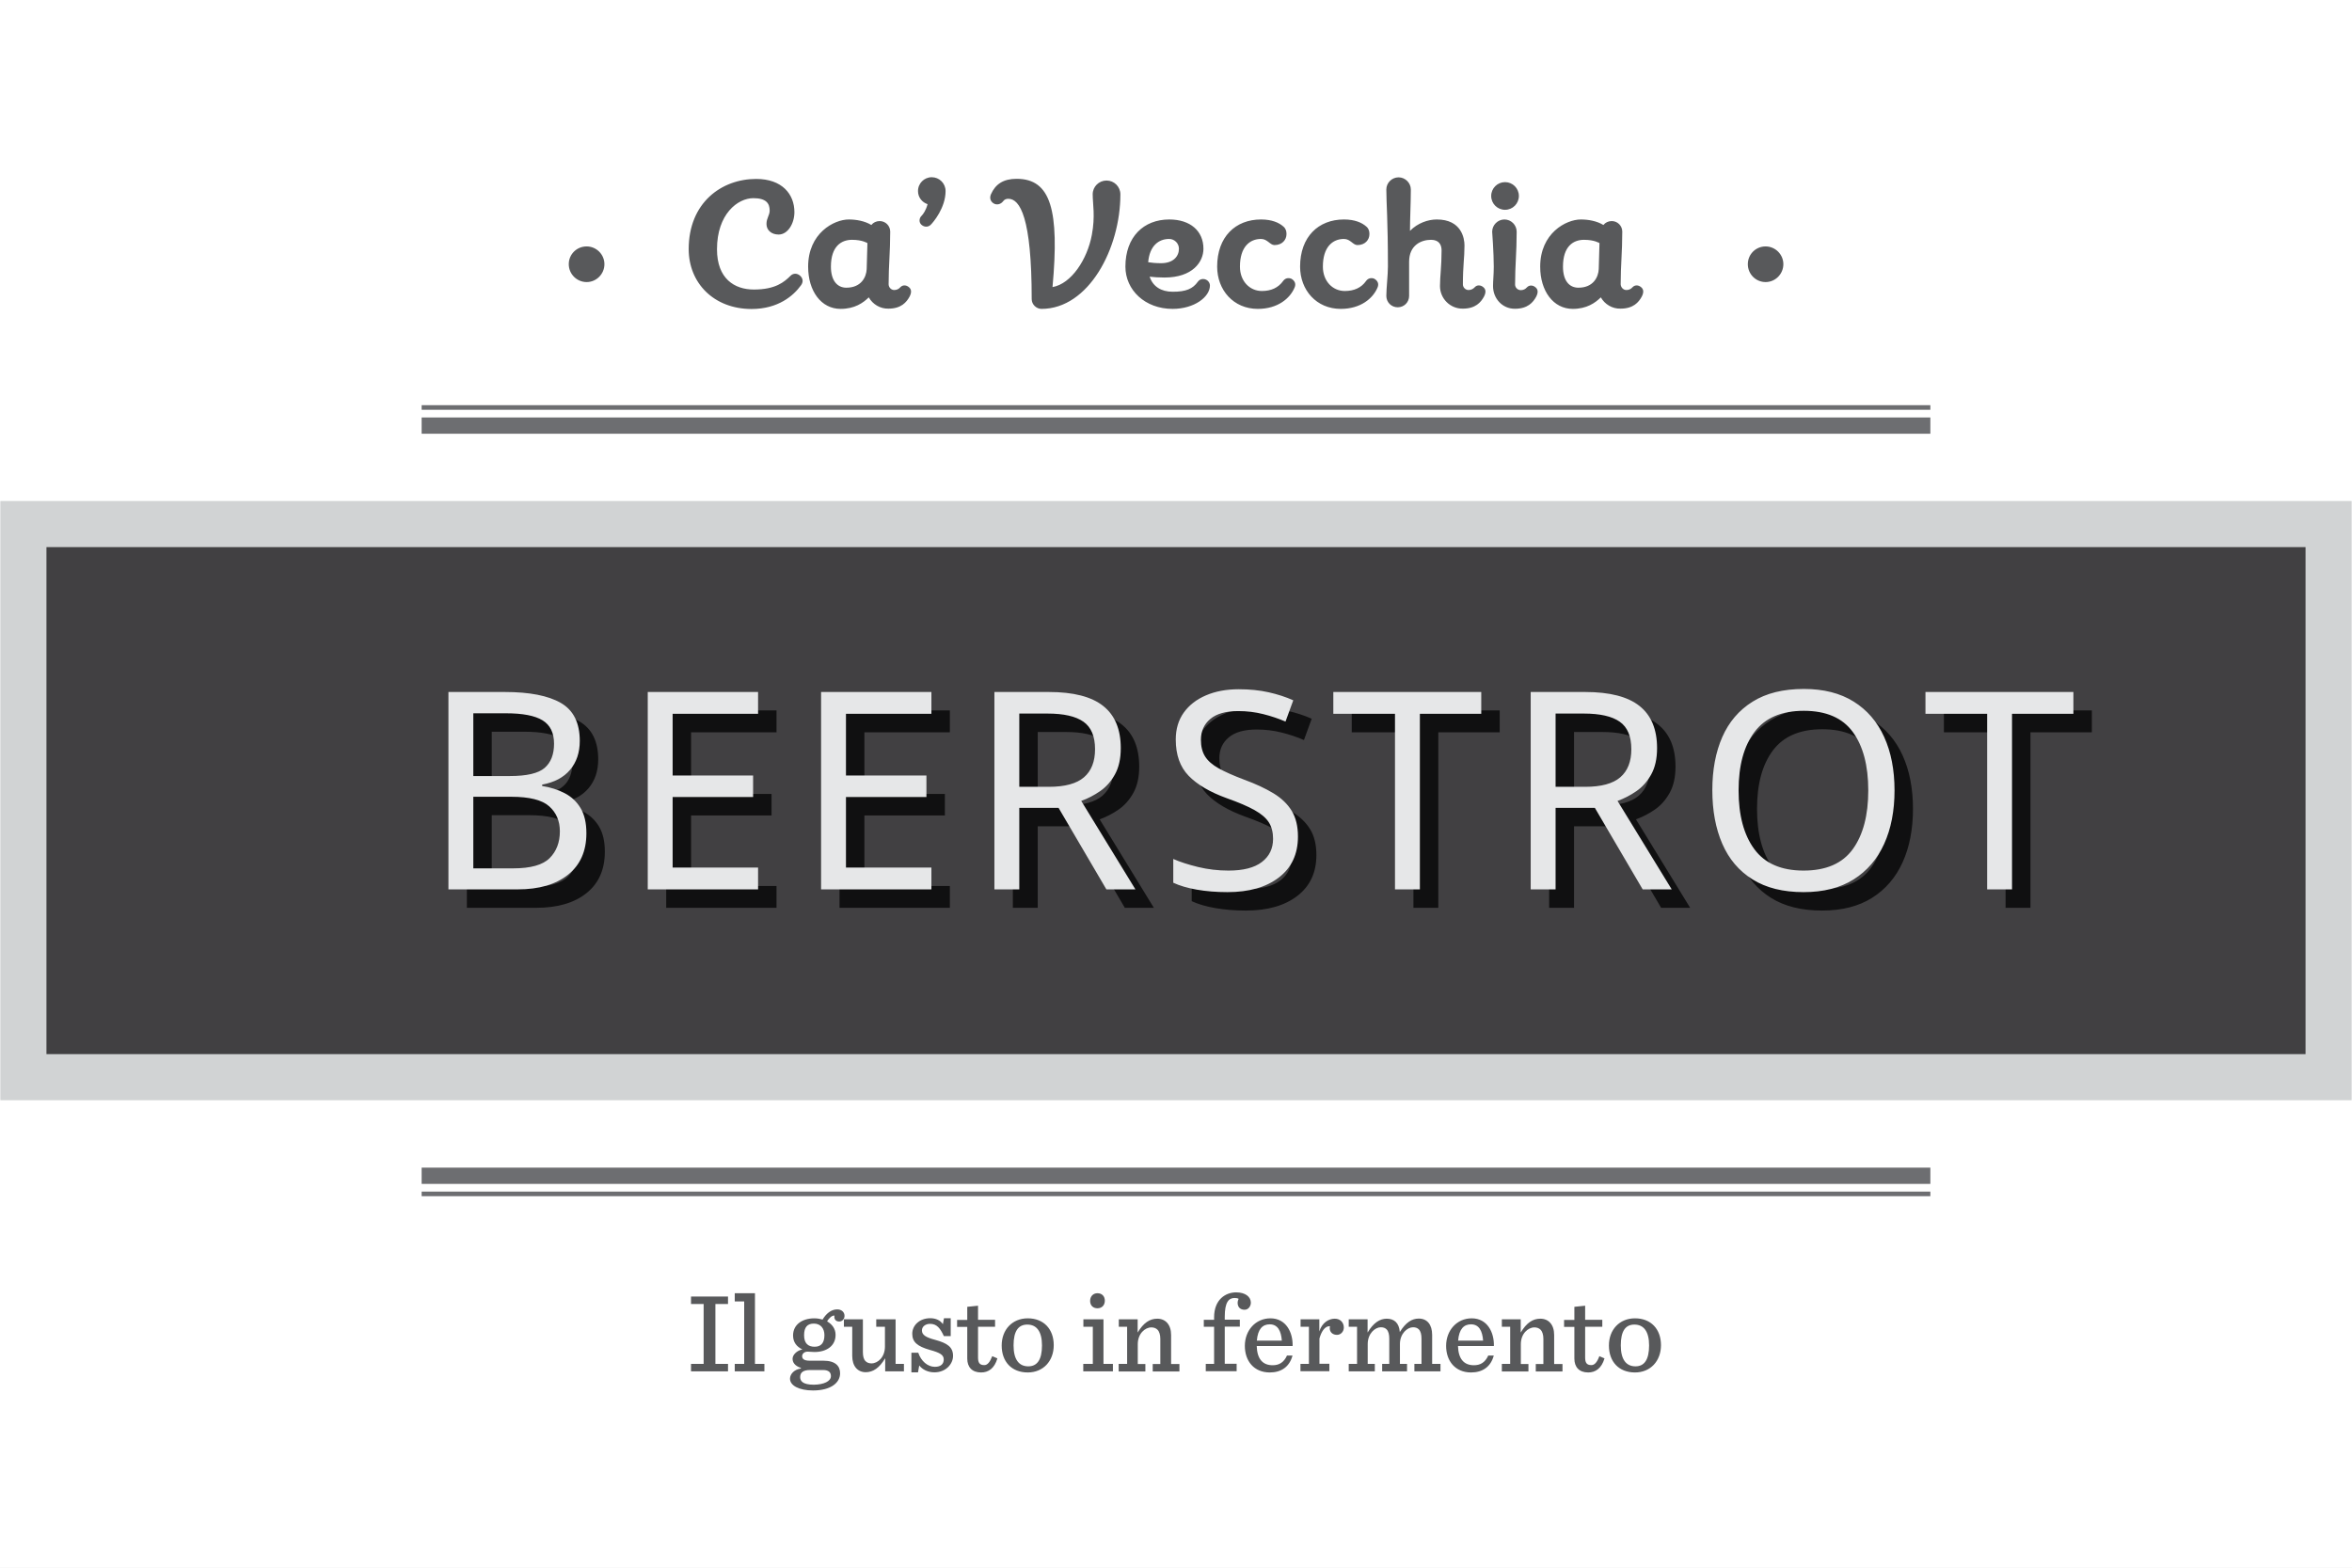
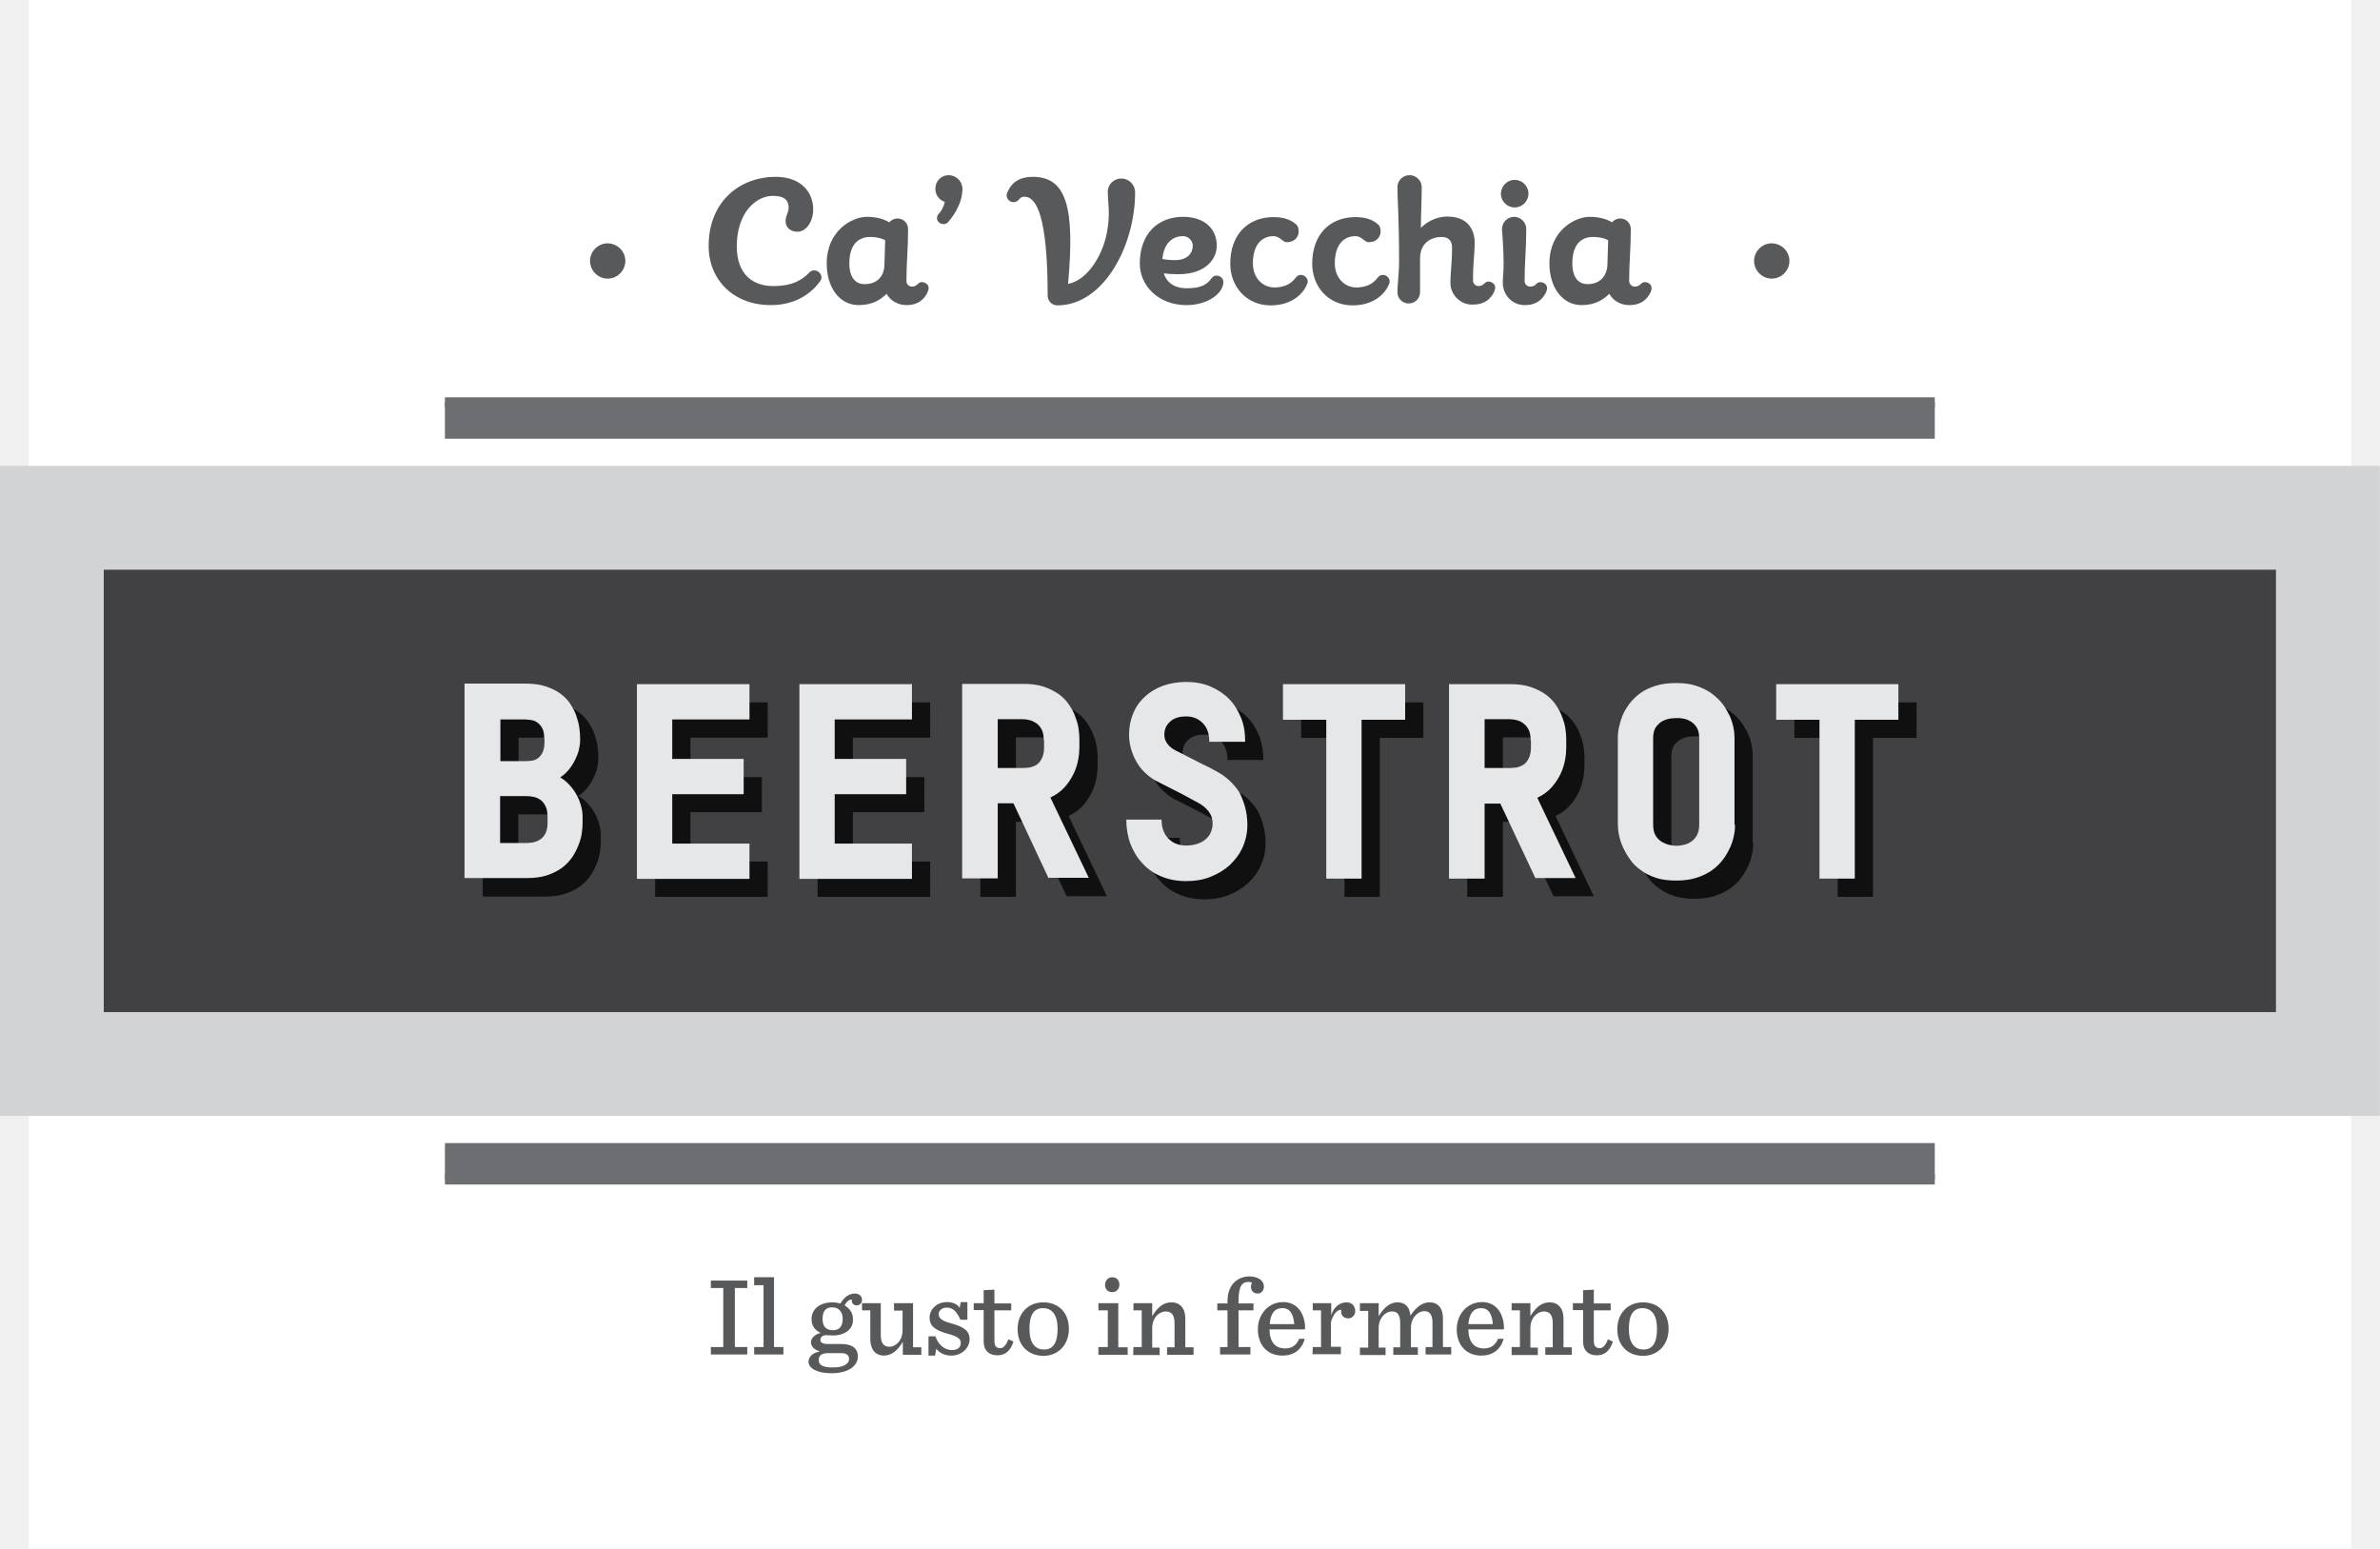
- <svg xmlns="http://www.w3.org/2000/svg" viewBox="0 0 1920 1280" enable-background="new 0 0 1920 1280">
+ <svg xmlns="http://www.w3.org/2000/svg" viewBox="-10.4 314.6 862.8 561.3" enable-background="new -10.4 314.6 862.8 561.3">
  <g>
-     <path fill="#fff" d="M0 0h1920v1280H0z" />
+     <path fill="#fff" d="M0 314.6h841.9v561.3H0z" />
    <g fill="none" stroke="#6D6E71">
-       <path stroke-width="13.277" d="M344.2 347.5h1231.6" />
-       <path stroke-width="3.764" d="M344.2 332.7h1231.6" />
-       <path stroke-width="13.277" d="M1575.8 960H344.2" />
-       <path stroke-width="3.764" d="M1575.8 974.8H344.2" />
+       <path stroke-width="13.277" d="M150.9 467H691" />
+       <path stroke-width="3.764" d="M150.9 460.5H691" />
+       <path stroke-width="13.277" d="M691 735.6H150.9" />
+       <path stroke-width="3.764" d="M691 742.1H150.9" />
    </g>
-     <path fill="#414042" stroke="#D1D3D4" stroke-width="37.635" d="M19.1 427.9h1881.8v451.6H19.1z" />
-     <text transform="translate(359.229 741.217)" font-family="'TSTARPRO-Headline'" font-size="225.706" letter-spacing="16" opacity=".75">BEERSTROT</text>
-     <text transform="translate(344.175 726.163)" fill="#E6E7E8" font-family="'TSTARPRO-Headline'" font-size="225.706" letter-spacing="16">BEERSTROT</text>
-     <g fill="#58595B">
-       <path d="M562.2 203.4c0-37.9 26.8-57.3 55.1-57.3 21.2 0 31.2 12.5 31.2 27.1 0 9.3-5.4 18.3-12.9 18.3-6 0-9.9-3.7-9.9-8.6 0-4.9 2.6-7 2.6-11 0-5.6-2.6-10.1-13.3-10.1-12.9 0-29.7 13.1-29.7 41.7 0 24 14.2 32.9 30.1 32.9 17.6 0 24.8-6.1 30-11.3 1.1-1.1 2.5-1.6 3.8-1.6 3.1 0 6 2.9 6 5.8 0 1.1-.4 2.4-1.3 3.6-6.1 8.5-18.6 19.4-40.5 19.4-30.7-.1-51.2-21.2-51.2-48.9zM709.2 242.8c-4.6 4.5-11.5 9.4-23 9.4-15.9 0-26.5-14.6-26.5-34.5 0-27.2 21-38.5 33.2-38.5 6 0 13 1.2 18.4 4.5 1.6-2 4-3.2 6.8-3.2 4.8 0 8.6 3.9 8.6 8.6 0 17.2-1.3 27.2-1.3 43.1.1 2.5 2.1 4.6 4.6 4.6 2 0 3.7-.8 5-2.3 1.9-2 4.8-1.9 7 0 2.3 1.9 2.1 4.6.5 7.7-2.5 4.6-6.9 9.8-17.2 9.8-6.8.2-12.9-3.6-16.1-9.2zm-1.7-23.1l.6-21.2s-4-2.7-12.6-2.7c-8.7 0-17.2 5.3-17.2 21.9 0 11.3 5.1 17.2 12.6 17.2 12.1 0 16.3-8.6 16.6-15.2zM760.6 144.7c6.2 0 11.3 5 11.3 11.3 0 13.7-10.1 25.6-12.2 27.6-2.1 2-5.2 1.9-7.4 0-2.3-1.9-2.1-5.4 0-7.4 1.3-1.3 3.6-4.5 4.9-9.5-4.5-1.5-7.8-5.6-7.8-10.6-.1-6.3 5-11.4 11.2-11.4zM903.3 147.4c6.2 0 11.3 5 11.3 11.3 0 44.2-25.9 93.5-64.4 93.5-4.1 0-8-3.5-8-8 0-66.7-9.6-81.9-19.1-81.9-1.7 0-3.1.5-4.3 2.1-1.8 2.4-5.2 3.3-7.8 1.6-2.3-1.5-3.4-4.1-2.1-7.3 3.7-8.4 10.2-12.7 21-12.7 28 0 35 25.6 29.3 88.4 15.4-2.7 28.4-22.7 32.1-42.6 2.9-15.5.7-25.1.7-33.2 0-6.2 5.1-11.2 11.3-11.2zM977.7 230.2c1.1-1.6 2.6-2.4 4.4-2.4 3.2 0 5.6 2.6 5.6 5.3 0 9.3-12.7 19.1-30.5 19.1-22.5 0-38.5-15.4-38.5-34.5 0-24.3 14.9-38.5 35.8-38.5 17.2 0 27.9 9.4 27.9 23.9 0 10.7-8.8 23.5-31.8 23.5-4.7 0-8.9-.3-12.1-.7 2.6 8 9.4 12.3 18.7 12.3 11.2.1 16.6-2.6 20.5-8zm-40.4-16.1c2.4.4 6.1.8 10.5.8 10.1 0 14.6-5.7 14.6-11.8 0-4.4-3.6-8-8-8-8.6 0-16 5.7-17.1 19zM1047.4 229.5c1.6-2.3 4.2-3 6.8-1.9 2.6 1.5 4 4 2.6 7.2-3.7 8.8-13.7 17.4-30 17.4-19.9 0-33.2-15.4-33.2-34.5 0-24.3 14.9-38.5 35.8-38.5 8.9 0 14.7 2.6 18.3 5.8 2 1.7 2.5 3.9 2.5 6.1 0 4.8-3.6 9-9.8 9-3.7 0-5.7-5-11-5-9.3 0-17.2 6.6-17.2 22.6 0 11.9 8 19.9 17.9 19.9 7.6 0 13.4-2.7 17.3-8.1zM1115.1 229.5c1.6-2.3 4.3-3 6.8-1.9 2.6 1.5 4 4 2.6 7.2-3.7 8.8-13.7 17.4-30 17.4-19.9 0-33.2-15.4-33.2-34.5 0-24.3 14.9-38.5 35.8-38.5 8.9 0 14.7 2.6 18.3 5.8 2 1.7 2.5 3.9 2.5 6.1 0 4.8-3.6 9-9.8 9-3.7 0-5.7-5-11-5-9.3 0-17.2 6.6-17.2 22.6 0 11.9 8 19.9 17.9 19.9 7.6 0 13.5-2.7 17.3-8.1zM1175.5 233.6c0-8 1.3-15.9 1.3-29.2 0-4.5-2.1-8.6-8.6-8.6-8.2 0-17.9 4.5-17.9 17.9v27.9c0 5.2-4.1 9.3-9.3 9.3-5.2 0-9.3-4.1-9.3-9.3 0-6 1.3-17.2 1.3-23.9 0-38.5-1.3-51.8-1.3-63 0-5.4 4.5-9.9 10-9.9 5.4 0 10 4.5 10 9.9 0 11-.7 23.9-.7 33.8 6.3-6.4 14.7-9.3 21.9-9.3 20.2 0 22.6 15.4 22.6 21.2 0 10.6-1.3 15.9-1.3 31.8 0 2.5 2.1 4.6 4.6 4.6 2 0 3.7-.8 5.1-2.3 1.8-2 4.8-1.9 7 0 2.3 1.9 2.1 4.6.5 7.7-2.5 4.6-6.9 9.8-17.2 9.8-10.3.2-18.7-8.2-18.7-18.4zM1228.6 148.7c6.2 0 11.3 5 11.3 11.3 0 6.2-5 11.3-11.3 11.3-6.2 0-11.3-5-11.3-11.3 0-6.3 5.1-11.3 11.3-11.3zm-9.8 84.9c0-4.6.6-9.3.6-15.9 0-11.3-1.3-28.5-1.3-28.5 0-5.4 4.5-10 10-10s10 4.5 10 10c0 17.2-1.3 27.2-1.3 43.1 0 2.5 2.1 4.6 4.7 4.6 2 0 3.7-.8 5-2.3 1.9-2 4.8-1.9 7 0 2.3 1.9 2.1 4.6.5 7.7-2.5 4.6-6.9 9.8-17.3 9.8-10.2.1-17.9-8.3-17.9-18.5zM1306.8 242.8c-4.6 4.5-11.5 9.4-22.9 9.4-15.9 0-26.6-14.6-26.6-34.5 0-27.2 21-38.5 33.2-38.5 6 0 13 1.2 18.4 4.5 1.6-2 4-3.2 6.8-3.2 4.8 0 8.6 3.9 8.6 8.6 0 17.2-1.3 27.2-1.3 43.1.2 2.5 2.1 4.6 4.7 4.6 2 0 3.7-.8 5-2.3 1.9-2 4.8-1.9 7 0 2.3 1.9 2.1 4.6.5 7.7-2.5 4.6-6.9 9.8-17.3 9.8-6.8.2-12.9-3.6-16.1-9.2zm-1.7-23.1l.6-21.2s-4-2.7-12.6-2.7c-8.8 0-17.2 5.3-17.2 21.9 0 11.3 5 17.2 12.6 17.2 12.1 0 16.3-8.6 16.6-15.2zM493.4 215.7c0 8-6.5 14.6-14.5 14.6s-14.6-6.5-14.6-14.6 6.5-14.5 14.6-14.5c7.9 0 14.5 6.5 14.5 14.5zM1455.8 215.7c0 8-6.5 14.6-14.5 14.6s-14.5-6.5-14.5-14.6 6.5-14.5 14.5-14.5c7.9 0 14.5 6.5 14.5 14.5z" />
+     <path fill="#414042" stroke="#D1D3D4" stroke-width="37.635" d="M8.4 502.3h825.1v198H8.4z" />
+     <g enable-background="new" opacity=".75">
+       <path d="M207.4 619.7c0 1.1-.1 2.3-.3 3.7-.2 1.4-.6 2.8-1.2 4.3s-1.3 2.9-2.3 4.4c-1 1.4-2.2 2.7-3.7 3.8-1.5 1.1-3.3 2-5.4 2.7-2.1.7-4.6 1-7.4 1h-22.5v-70.5h22c2.8 0 5.3.3 7.4 1s3.9 1.6 5.3 2.6c1.5 1.1 2.7 2.3 3.6 3.7.9 1.4 1.7 2.8 2.2 4.3.5 1.5.9 2.9 1.1 4.3.2 1.4.3 2.6.3 3.7v1.2c0 1-.2 2.2-.5 3.4-.3 1.2-.8 2.4-1.4 3.6-.6 1.2-1.3 2.3-2.2 3.4-.9 1.1-1.9 2-3.1 2.8 1.3.8 2.4 1.7 3.4 2.8 1 1.1 1.8 2.2 2.5 3.5.7 1.2 1.2 2.5 1.6 3.9.4 1.4.6 2.7.6 4v2.4zM193.5 589c0-1.6-.2-2.8-.7-3.8-.5-.9-1.1-1.6-1.8-2.1s-1.5-.8-2.3-.9c-.8-.1-1.6-.2-2.2-.2h-8.9v15.1h9.5c.7 0 1.4-.1 2.2-.2.8-.2 1.5-.5 2.1-1 .6-.5 1.2-1.2 1.6-2.2.4-.9.6-2.2.6-3.7v-1zm1.2 28.5c0-1.6-.2-3-.7-4-.5-1-1.1-1.8-1.8-2.3-.7-.5-1.5-.9-2.4-1.1-.9-.2-1.7-.3-2.4-.3h-9.9v17h9.4c.7 0 1.5-.1 2.4-.2.9-.2 1.8-.5 2.6-1s1.5-1.3 2-2.2c.5-1 .8-2.3.8-3.9v-2zM227.1 639.7v-70.5h40.8V582h-28v14.3h25.9V609h-25.9v17.9h28v12.8h-40.8zM286 639.7v-70.5h40.8V582h-28v14.3h25.9V609h-25.9v17.9h28v12.8H286zM376.4 639.7l-12.8-27.2h-5.7v27.2H345v-70.5h22.1c2.8 0 5.3.3 7.4 1 2.1.7 3.9 1.6 5.5 2.7 1.5 1.1 2.8 2.4 3.7 3.8 1 1.4 1.8 2.9 2.3 4.4.6 1.5 1 2.9 1.2 4.3.2 1.4.3 2.7.3 3.7v3c0 1.3-.1 2.7-.4 4.4-.3 1.7-.8 3.4-1.6 5.1-.8 1.7-1.9 3.4-3.2 4.9-1.4 1.6-3.2 2.9-5.3 3.9l13.9 29.1h-14.5zm-1.8-50.2c0-1.6-.3-3-.8-3.9-.5-1-1.2-1.7-2-2.3-.8-.5-1.6-.9-2.5-1.1-.9-.2-1.7-.3-2.4-.3h-9v17.7h9.2c.7 0 1.5-.1 2.4-.2.9-.2 1.7-.5 2.5-1s1.4-1.3 1.9-2.3c.5-1 .8-2.3.8-4v-2.6zM448.4 620.2c0 2.9-.6 5.6-1.7 8.1s-2.7 4.6-4.7 6.5c-2 1.8-4.3 3.2-7.1 4.3s-5.6 1.5-8.8 1.5c-3.3 0-6.3-.6-8.9-1.7-2.7-1.1-5-2.7-6.8-4.7-1.9-2-3.3-4.3-4.4-7.1-1-2.7-1.5-5.7-1.5-8.8h12.8c0 1.5.2 2.9.7 4.1.5 1.2 1.1 2.2 1.9 2.9.8.8 1.7 1.4 2.8 1.8 1.1.4 2.2.6 3.5.6 1.5 0 2.8-.2 4-.6 1.2-.4 2.2-.9 3-1.6.8-.7 1.5-1.5 1.9-2.5s.7-2 .7-3.2c0-1.8-.5-3.2-1.4-4.4-.9-1.2-2.1-2.2-3.5-3-1.4-.8-3.3-1.8-5.7-3.1-2.4-1.2-5.6-2.9-9.6-4.9-1.4-.7-2.7-1.6-4-2.8-1.2-1.1-2.3-2.4-3.2-3.9-.9-1.5-1.6-3.1-2.1-4.8-.5-1.7-.8-3.5-.8-5.3 0-2.8.5-5.4 1.5-7.8 1-2.4 2.4-4.4 4.3-6.1 1.8-1.7 4-3 6.5-3.9 2.5-.9 5.3-1.4 8.4-1.4 3.2 0 6 .5 8.7 1.6 2.6 1.1 4.9 2.6 6.8 4.5s3.3 4.2 4.4 6.9c1 2.7 1.5 5.5 1.5 8.7h-13c0-1.4-.2-2.7-.6-3.9-.4-1.1-1-2.1-1.8-2.9-.8-.8-1.7-1.4-2.7-1.8-1-.4-2.1-.6-3.3-.6-1.1 0-2.1.1-3.1.4-1 .3-1.8.7-2.5 1.3-.7.6-1.3 1.3-1.7 2.1-.4.8-.6 1.8-.6 2.9 0 1.2.4 2.3 1.1 3.2.7 1 1.7 1.8 3.1 2.5 2.1 1.1 3.9 2 5.5 2.8s2.8 1.4 3.9 2 2.1 1 2.9 1.4c.8.4 1.5.8 2.2 1.2 3.8 2 6.6 4.7 8.6 7.9 1.8 3.7 2.8 7.4 2.8 11.6zM489.8 582.1v57.6H477v-57.6h-15.7v-12.9h44.3v12.9h-15.8zM552.9 639.7l-12.8-27.2h-5.7v27.2h-12.9v-70.5h22.1c2.8 0 5.3.3 7.4 1 2.1.7 3.9 1.6 5.5 2.7 1.5 1.1 2.8 2.4 3.7 3.8 1 1.4 1.8 2.9 2.3 4.4.6 1.5 1 2.9 1.2 4.3.2 1.4.3 2.7.3 3.7v3c0 1.3-.1 2.7-.4 4.4-.3 1.7-.8 3.4-1.6 5.1-.8 1.7-1.9 3.4-3.2 4.9-1.4 1.6-3.2 2.9-5.3 3.9l13.9 29.1h-14.5zm-1.8-50.2c0-1.6-.3-3-.8-3.9-.5-1-1.2-1.7-2-2.3s-1.6-.9-2.5-1.1c-.9-.2-1.7-.3-2.4-.3h-9v17.7h9.2c.7 0 1.5-.1 2.4-.2.9-.2 1.7-.5 2.5-1s1.4-1.3 1.9-2.3c.5-1 .8-2.3.8-4v-2.6zM625.2 620.2c0 1.1-.1 2.4-.4 3.8-.3 1.4-.7 2.9-1.4 4.4s-1.5 3-2.6 4.4c-1.1 1.5-2.4 2.7-4 3.9-1.6 1.1-3.4 2-5.6 2.7s-4.6 1-7.4 1c-2.8 0-5.2-.3-7.3-1-2.1-.7-3.9-1.6-5.5-2.8-1.6-1.1-2.9-2.4-3.9-3.9-1.1-1.5-1.9-3-2.6-4.5s-1.1-3-1.4-4.4c-.3-1.4-.4-2.7-.4-3.9v-31.5c0-1.1.1-2.3.4-3.7s.7-2.8 1.3-4.3c.6-1.5 1.5-2.9 2.5-4.3 1.1-1.4 2.4-2.7 3.9-3.8s3.4-2 5.6-2.7c2.2-.7 4.7-1 7.5-1 2.7 0 5.1.3 7.2 1 2.1.7 4 1.6 5.5 2.7s2.9 2.4 4 3.8 1.9 2.9 2.6 4.3c.7 1.5 1.1 2.9 1.4 4.3.3 1.4.4 2.7.4 3.8v31.7zm-13-31.4c0-1.6-.3-2.9-.9-3.9-.6-1-1.4-1.7-2.2-2.2-.9-.5-1.8-.9-2.7-1-.9-.2-1.7-.2-2.4-.2s-1.5.1-2.5.2c-1 .2-1.9.5-2.8 1-.9.5-1.6 1.3-2.3 2.2-.6 1-.9 2.3-.9 3.9V620c0 1.7.3 3 .9 4 .6 1 1.4 1.8 2.3 2.3.9.5 1.8.9 2.8 1.1 1 .2 1.8.3 2.5.3.6 0 1.4-.1 2.4-.3s1.8-.5 2.7-1.1c.9-.5 1.6-1.3 2.2-2.3.6-1 .9-2.3.9-4v-31.2zM668.6 582.1v57.6h-12.8v-57.6h-15.7v-12.9h44.3v12.9h-15.8z" />
+     </g>
+     <g enable-background="new" fill="#E6E7E8">
+       <path d="M200.8 613c0 1.1-.1 2.3-.3 3.7-.2 1.4-.6 2.8-1.2 4.3s-1.3 2.9-2.3 4.4c-1 1.4-2.2 2.7-3.7 3.8-1.5 1.1-3.3 2-5.4 2.7-2.1.7-4.6 1-7.4 1H158v-70.5h22c2.8 0 5.3.3 7.4 1s3.9 1.6 5.3 2.6c1.5 1.1 2.7 2.3 3.6 3.7.9 1.4 1.7 2.8 2.2 4.3.5 1.5.9 2.9 1.1 4.3.2 1.4.3 2.6.3 3.7v1.2c0 1-.2 2.2-.5 3.4-.3 1.2-.8 2.4-1.4 3.6-.6 1.2-1.3 2.3-2.2 3.4-.9 1.1-1.9 2-3.1 2.8 1.3.8 2.4 1.7 3.4 2.8 1 1.1 1.8 2.2 2.5 3.5.7 1.2 1.2 2.5 1.6 3.9.4 1.4.6 2.7.6 4v2.4zm-13.9-30.6c0-1.6-.2-2.8-.7-3.8-.5-.9-1.1-1.6-1.8-2.1s-1.5-.8-2.3-.9c-.8-.1-1.6-.2-2.2-.2H171v15.1h9.5c.7 0 1.4-.1 2.2-.2.8-.2 1.5-.5 2.1-1 .6-.5 1.2-1.2 1.6-2.2.4-.9.6-2.2.6-3.7v-1zm1.2 28.5c0-1.6-.2-3-.7-4-.5-1-1.1-1.8-1.8-2.3-.7-.5-1.5-.9-2.4-1.1-.9-.2-1.7-.3-2.4-.3h-9.9v17h9.4c.7 0 1.5-.1 2.4-.2.9-.2 1.8-.5 2.6-1s1.5-1.3 2-2.2c.5-1 .8-2.3.8-3.9v-2zM220.5 633.1v-70.5h40.8v12.8h-28v14.3h25.9v12.8h-25.9v17.9h28v12.8h-40.8zM279.4 633.1v-70.5h40.8v12.8h-28v14.3h25.9v12.8h-25.9v17.9h28v12.8h-40.8zM369.8 633.1L357 605.8h-5.7V633h-12.9v-70.5h22.1c2.8 0 5.3.3 7.4 1 2.1.7 3.9 1.6 5.5 2.7 1.5 1.1 2.8 2.4 3.7 3.8 1 1.4 1.8 2.9 2.3 4.4.6 1.5 1 2.9 1.2 4.3.2 1.4.3 2.7.3 3.7v3c0 1.3-.1 2.7-.4 4.4-.3 1.7-.8 3.4-1.6 5.1-.8 1.7-1.9 3.4-3.2 4.9-1.4 1.6-3.2 2.9-5.3 3.9l13.9 29.1h-14.5zm-1.8-50.2c0-1.6-.3-3-.8-3.9-.5-1-1.2-1.7-2-2.3-.8-.5-1.6-.9-2.5-1.1-.9-.2-1.7-.3-2.4-.3h-9V593h9.2c.7 0 1.5-.1 2.4-.2.9-.2 1.7-.5 2.5-1s1.4-1.3 1.9-2.3c.5-1 .8-2.3.8-4v-2.6zM441.8 613.6c0 2.9-.6 5.6-1.7 8.1s-2.7 4.6-4.7 6.5c-2 1.8-4.3 3.2-7.1 4.3s-5.6 1.5-8.8 1.5c-3.3 0-6.3-.6-8.9-1.7-2.7-1.1-5-2.7-6.8-4.7-1.9-2-3.3-4.3-4.4-7.1-1-2.7-1.5-5.7-1.5-8.8h12.8c0 1.5.2 2.9.7 4.1.5 1.2 1.1 2.2 1.9 2.9.8.8 1.7 1.4 2.8 1.8 1.1.4 2.2.6 3.5.6 1.5 0 2.8-.2 4-.6s2.2-.9 3-1.6c.8-.7 1.5-1.5 1.9-2.5s.7-2 .7-3.2c0-1.8-.5-3.2-1.4-4.4s-2.1-2.2-3.5-3c-1.4-.8-3.3-1.8-5.7-3.1-2.4-1.2-5.6-2.9-9.6-4.9-1.4-.7-2.7-1.6-4-2.8-1.2-1.1-2.3-2.4-3.2-3.9-.9-1.5-1.6-3.1-2.1-4.8-.5-1.7-.8-3.5-.8-5.3 0-2.8.5-5.4 1.5-7.8 1-2.4 2.4-4.4 4.3-6.1 1.8-1.7 4-3 6.5-3.9 2.5-.9 5.3-1.4 8.4-1.4 3.2 0 6 .5 8.7 1.6 2.6 1.1 4.9 2.6 6.8 4.5s3.3 4.2 4.4 6.9 1.5 5.5 1.5 8.7h-13c0-1.4-.2-2.7-.6-3.9-.4-1.1-1-2.1-1.8-2.9-.8-.8-1.7-1.4-2.7-1.8-1-.4-2.1-.6-3.3-.6-1.1 0-2.1.1-3.1.4-1 .3-1.8.7-2.5 1.3-.7.6-1.3 1.3-1.7 2.1-.4.8-.6 1.8-.6 2.9 0 1.2.4 2.3 1.1 3.2.7 1 1.7 1.8 3.1 2.5 2.1 1.1 3.9 2 5.5 2.8 1.5.8 2.8 1.4 3.9 2 1.1.5 2.1 1 2.9 1.4.8.4 1.5.8 2.2 1.2 3.8 2 6.6 4.7 8.6 7.9 1.8 3.7 2.8 7.4 2.8 11.6zM483.2 575.5v57.6h-12.8v-57.6h-15.7v-12.9H499v12.9h-15.8zM546.3 633.1l-12.8-27.2h-5.7v27.2h-12.9v-70.5H537c2.8 0 5.3.3 7.4 1 2.1.7 3.9 1.6 5.5 2.7 1.5 1.1 2.8 2.4 3.7 3.8 1 1.4 1.8 2.9 2.3 4.4.6 1.5 1 2.9 1.2 4.3.2 1.4.3 2.7.3 3.7v3c0 1.3-.1 2.7-.4 4.4-.3 1.7-.8 3.4-1.6 5.1-.8 1.7-1.9 3.4-3.2 4.9-1.4 1.6-3.2 2.9-5.3 3.9l13.9 29.1h-14.5zm-1.8-50.2c0-1.6-.3-3-.8-3.9-.5-1-1.2-1.7-2-2.3s-1.6-.9-2.5-1.1c-.9-.2-1.7-.3-2.4-.3h-9V593h9.2c.7 0 1.5-.1 2.4-.2.9-.2 1.7-.5 2.5-1s1.4-1.3 1.9-2.3c.5-1 .8-2.3.8-4v-2.6zM618.6 613.6c0 1.1-.1 2.4-.4 3.8-.3 1.4-.7 2.9-1.4 4.4s-1.5 3-2.6 4.4c-1.1 1.5-2.4 2.7-4 3.9-1.6 1.1-3.4 2-5.6 2.7s-4.6 1-7.4 1c-2.8 0-5.2-.3-7.3-1-2.1-.7-3.9-1.6-5.5-2.8-1.6-1.1-2.9-2.4-3.9-3.9-1.1-1.5-1.9-3-2.6-4.5s-1.1-3-1.4-4.4c-.3-1.4-.4-2.7-.4-3.9V582c0-1.1.1-2.3.4-3.7s.7-2.8 1.3-4.3c.6-1.5 1.5-2.9 2.5-4.3 1.1-1.4 2.4-2.7 3.9-3.8s3.4-2 5.6-2.7c2.2-.7 4.7-1 7.5-1 2.7 0 5.1.3 7.2 1 2.1.7 4 1.6 5.5 2.7s2.9 2.4 4 3.8 1.9 2.9 2.6 4.3c.7 1.5 1.1 2.9 1.4 4.3.3 1.4.4 2.7.4 3.8v31.5zm-13-31.4c0-1.6-.3-2.9-.9-3.9-.6-1-1.4-1.7-2.2-2.2-.9-.5-1.8-.9-2.7-1-.9-.2-1.7-.2-2.4-.2s-1.5.1-2.5.2c-1 .2-1.9.5-2.8 1-.9.5-1.6 1.3-2.3 2.2-.6 1-.9 2.3-.9 3.9v31.3c0 1.7.3 3 .9 4 .6 1 1.4 1.8 2.3 2.3.9.5 1.8.9 2.8 1.1 1 .2 1.8.3 2.5.3.6 0 1.4-.1 2.4-.3s1.8-.5 2.7-1.1c.9-.5 1.6-1.3 2.2-2.3.6-1 .9-2.3.9-4v-31.3zM662 575.5v57.6h-12.8v-57.6h-15.7v-12.9h44.3v12.9H662z" />
    </g>
    <g fill="#58595B">
-       <path d="M564.1 1113.6h10.3v-48.9h-10.3v-6.1h30.2v6.1H584v48.9h10.3v6.1h-30.2v-6.1zM599.8 1113.6h7.7v-51h-7.7v-6.7h16.5v57.7h7.7v6.1h-24.2v-6.1zM664.9 1103.9c-2 0-3.8-.3-5.6-.3-3 0-4.5 2-4.5 3.7 0 2.2 1.6 3.7 6.2 3.7h11.2c9.8 0 13.6 4.4 13.6 10.3 0 7.5-7.3 14-22.1 14-11.4 0-18.8-4-18.8-9.6 0-3.9 3.6-7.6 8.9-8.3v-.5c-5-1.7-6.8-4.5-6.8-7.5 0-3.2 3.5-6.7 8-7.6-4.6-2.2-7.6-5.8-7.6-11.4 0-8.9 7.5-14 17.4-14 2.3 0 4.6.4 6.7 1 2.8-4.7 6.9-8.3 11.9-8.3 3.6 0 6 2.2 6 5.3 0 2.6-1.9 4.6-4.3 4.6-2.5 0-4-1.5-4-3.8 0-.3 0-.6.1-1-1.7-.4-4.5 1.9-6 4.7 4.2 2.4 6.9 6.2 6.9 10.9.1 9.1-7.4 14.1-17.2 14.1zm13.4 19.7c0-3-1.7-5-6.5-5h-10.4c-5.6 0-8.2 1.9-8.2 5.8 0 3.2 2.1 6.2 11.2 6.2 8.1-.1 13.9-2.8 13.9-7zm-5.3-33.5c0-5.4-3.1-9.4-8.6-9.4-5.3 0-8 2.9-8 9.5s3.2 9.4 8.6 9.4c5.3 0 8-3.2 8-9.5zM695.7 1107v-23.7h-6.8v-6.1h15.5v26.7c0 3.3.6 6 2.2 7.5 1.1 1.1 2.7 1.8 4.8 1.8 5.2 0 11-5.1 11-13.7v-16.2h-7.1v-6.1h15.8v36.4h6.8v6.1h-15.3V1109c-4.8 8-9.9 11.4-16 11.4-6.6-.1-10.9-5-10.9-13.4zM743.9 1104.5h5.7c2.3 6.8 7.6 11.5 13.6 11.5 5 0 7.2-2.5 7.2-6 0-3.7-2.9-5.5-11.3-7.8-10.2-2.9-14.4-6.4-14.4-13.2 0-6.9 6-12.7 14.7-12.7 4.4 0 8.3 1.7 10.3 4.9l.9-4.9h5.5v14.6h-5.6c-2.9-6.2-5.6-10-11.3-10-3.3 0-6.6 1.9-6.6 5.4 0 3.7 3.3 5.7 10.9 7.7 9.9 2.7 14.5 5.9 14.5 13.1 0 6.4-5.7 13.4-15.2 13.4-5.3 0-9.7-2.2-12.4-5.6l-1 5.6H744v-16zM798.4 1066.1v11.5h13.9v5.7h-13.9v25.1c0 4.2 1.2 6.2 5.1 6.2 2.6 0 4.6-2.4 6.5-7.3l4.2 1.8c-2.4 8.2-7.3 11.5-13.3 11.5-7.4 0-11.3-4.4-11.3-11.3v-25.9h-8.3v-5.7h8.3V1067l8.8-.9zM817.7 1098.6c0-12.9 8.6-22.2 21.3-22.2 13.1 0 21.2 8.9 21.2 21.9 0 13-8.6 22.3-21.2 22.3-13.3 0-21.3-8.9-21.3-22zm32.9-.1c0-11.7-4.6-17-12-17-7.3 0-11.2 5.3-11.2 17s4.5 17.1 12 17.1c7.3 0 11.2-5.4 11.2-17.1zM884.4 1113.6h7.7v-30.3h-7.7v-6.1h16.4v36.4h7.7v6.1h-24.2v-6.1zm5.5-51.4c0-3.7 2.4-6.3 6-6.3s6 2.4 6 6.1c0 3.7-2.4 6.2-6 6.2s-6-2.3-6-6zM913.3 1113.6h6.8v-30.3h-6.8v-6.1h15.4v10.8c4.8-8 9.9-11.3 16-11.3 6.8 0 11.3 4.9 11.3 13.3v23.7h6.8v6.1H941v-6.1h6.2v-20.6c0-3.2-.8-5.9-2.3-7.4-1.2-1.2-2.9-1.9-5-1.9-5.2 0-11.1 5.1-11.1 13.7v16.2h6.2v6.1h-21.8v-6.2zM984.3 1113.6h6.8v-30.3h-8.4v-5.7h8.4v-2c0-14.7 9.5-20.4 18-20.4 7.6 0 12 3.7 12 8.4 0 3-2.1 5.8-5.1 5.8-3.3 0-5.7-1.9-5.7-5.8 0-.8.3-2.1.8-3.1-.8-.5-1.7-.7-3.3-.7-4.7 0-8 3.3-8 15.3v2.4h12.3v5.7h-12.3v30.3h9.7v6.1h-25.2v-6zM1025.9 1099c.3 10.5 4.8 15.7 13 15.7 5.2 0 9.1-2.2 11.7-7.9h4.5c-2.4 9.1-9.1 13.8-18.5 13.8-13 0-20.4-9.4-20.4-21.7 0-12.7 8.8-22.5 20.9-22.5 12.7 0 18.4 11.4 18.1 22.6h-29.3zm.1-4.4h20.4c-.6-7.9-3.3-13.3-9.9-13.3-5.8 0-9.7 3.8-10.5 13.3zM1061.7 1113.6h6.8v-30.3h-6.8v-6.1h15.3v9.9c2.2-7.2 7.7-10.4 12.6-10.4 4.7 0 7.4 3.3 7.4 7.2 0 3.3-2.4 6-5.6 6-3.2 0-5.9-1.9-5.9-5.5 0-.5.1-1 .2-1.6-4.2-.2-7.1 4.5-8.6 10.1v20.6h8.1v6.1h-23.6v-6zM1158.2 1076.6c6.8 0 10.9 4.9 10.9 13.3v23.7h6.8v6.1h-21.3v-6.1h5.8V1093c0-3.3-.6-6-2.2-7.6-1.1-1.1-2.6-1.7-4.7-1.7-4.6 0-10.7 5.1-10.7 13.7v16.2h5.8v6.1h-20.3v-6.1h5.8V1093c0-3.3-.6-6-2.2-7.6-1.1-1.1-2.6-1.7-4.7-1.7-4.7 0-10.7 5.1-10.7 13.7v16.2h5.8v6.1H1101v-6.1h6.8v-30.3h-6.8v-6.1h15.4v10.8c4.8-8 10-11.3 15.6-11.3 6 0 10.1 3.3 10.7 10.9 4.9-7.9 9.9-11 15.5-11zM1190.2 1099c.3 10.5 4.8 15.7 13 15.7 5.2 0 9.1-2.2 11.7-7.9h4.5c-2.4 9.1-9.1 13.8-18.5 13.8-13 0-20.4-9.4-20.4-21.7 0-12.7 8.8-22.5 20.9-22.5 12.7 0 18.4 11.4 18.1 22.6h-29.3zm.1-4.4h20.4c-.6-7.9-3.3-13.3-9.9-13.3-5.8 0-9.7 3.8-10.5 13.3zM1226 1113.6h6.8v-30.3h-6.8v-6.1h15.4v10.8c4.8-8 9.9-11.3 16-11.3 6.8 0 11.3 4.9 11.3 13.3v23.7h6.8v6.1h-21.8v-6.1h6.2v-20.6c0-3.2-.8-5.9-2.3-7.4-1.2-1.2-2.9-1.9-5-1.9-5.2 0-11.1 5.1-11.1 13.7v16.2h6.2v6.1H1226v-6.2zM1294 1066.1v11.5h14v5.7h-14v25.1c0 4.2 1.2 6.2 5.1 6.2 2.6 0 4.7-2.4 6.5-7.3l4.2 1.8c-2.4 8.2-7.4 11.5-13.3 11.5-7.4 0-11.3-4.4-11.3-11.3v-25.9h-8.4v-5.7h8.4V1067l8.8-.9zM1313.4 1098.6c0-12.9 8.6-22.2 21.3-22.2 13.1 0 21.2 8.9 21.2 21.9 0 13-8.6 22.3-21.2 22.3-13.3 0-21.3-8.9-21.3-22zm32.8-.1c0-11.7-4.6-17-12-17-7.3 0-11.1 5.3-11.1 17s4.5 17.1 12 17.1c7.2 0 11.1-5.4 11.1-17.1z" />
+       <path d="M246.5 403.8c0-16.6 11.8-25.1 24.2-25.1 9.3 0 13.7 5.5 13.7 11.9 0 4.1-2.4 8-5.7 8-2.6 0-4.3-1.6-4.3-3.8s1.1-3.1 1.1-4.8c0-2.5-1.1-4.4-5.8-4.4-5.7 0-13 5.7-13 18.3 0 10.5 6.2 14.4 13.2 14.4 7.7 0 10.9-2.7 13.2-5 .5-.5 1.1-.7 1.7-.7 1.4 0 2.6 1.3 2.6 2.5 0 .5-.2 1.1-.6 1.6-2.7 3.7-8.2 8.5-17.8 8.5-13.5 0-22.5-9.2-22.5-21.4zM311 421.1c-2 2-5 4.1-10.1 4.1-7 0-11.6-6.4-11.6-15.1 0-11.9 9.2-16.9 14.6-16.9 2.6 0 5.7.5 8.1 2 .7-.9 1.8-1.4 3-1.4 2.1 0 3.8 1.7 3.8 3.8 0 7.5-.6 11.9-.6 18.9 0 1.1.9 2 2 2 .9 0 1.6-.4 2.2-1 .8-.9 2.1-.8 3.1 0s.9 2 .2 3.4c-1.1 2-3 4.3-7.5 4.3-3.1 0-5.8-1.6-7.2-4.1zm-.8-10.1l.3-9.3s-1.8-1.2-5.5-1.2c-3.8 0-7.5 2.3-7.5 9.6 0 5 2.2 7.5 5.5 7.5 5.3 0 7.1-3.7 7.2-6.6zM333.5 378.1c2.7 0 5 2.2 5 5 0 6-4.4 11.2-5.3 12.1-.9.9-2.3.8-3.2 0-1-.8-.9-2.4 0-3.2.6-.6 1.6-2 2.1-4.2-2-.7-3.4-2.5-3.4-4.6-.1-2.9 2.1-5.1 4.8-5.1zM396.1 379.3c2.7 0 5 2.2 5 5 0 19.4-11.4 41-28.2 41-1.8 0-3.5-1.5-3.5-3.5 0-29.2-4.2-35.9-8.4-35.9-.7 0-1.4.2-1.9.9-.8 1.1-2.3 1.4-3.4.7-1-.7-1.5-1.8-.9-3.2 1.6-3.7 4.5-5.6 9.2-5.6 12.3 0 15.3 11.2 12.8 38.8 6.8-1.2 12.5-10 14.1-18.7 1.3-6.8.3-11 .3-14.6-.1-2.7 2.2-4.9 4.9-4.9zM428.7 415.6c.5-.7 1.1-1.1 1.9-1.1 1.4 0 2.5 1.1 2.5 2.3 0 4.1-5.6 8.4-13.4 8.4-9.9 0-16.9-6.8-16.9-15.1 0-10.7 6.5-16.9 15.7-16.9 7.5 0 12.2 4.1 12.2 10.5 0 4.7-3.9 10.3-13.9 10.3-2.1 0-3.9-.1-5.3-.3 1.1 3.5 4.1 5.4 8.2 5.4 4.9 0 7.3-1.1 9-3.5zm-17.7-7.1c1.1.2 2.7.4 4.6.4 4.4 0 6.4-2.5 6.4-5.2 0-1.9-1.6-3.5-3.5-3.5-3.8 0-7 2.5-7.5 8.3zM459.3 415.3c.7-1 1.8-1.3 3-.8 1.1.7 1.8 1.8 1.1 3.2-1.6 3.9-6 7.6-13.2 7.6-8.7 0-14.6-6.8-14.6-15.1 0-10.7 6.5-16.9 15.7-16.9 3.9 0 6.4 1.1 8 2.5.9.7 1.1 1.7 1.1 2.7 0 2.1-1.6 3.9-4.3 3.9-1.6 0-2.5-2.2-4.8-2.2-4.1 0-7.5 2.9-7.5 9.9 0 5.2 3.5 8.7 7.8 8.7 3.4 0 6-1.2 7.7-3.5zM489 415.3c.7-1 1.9-1.3 3-.8 1.1.7 1.8 1.8 1.1 3.2-1.6 3.9-6 7.6-13.2 7.6-8.7 0-14.6-6.8-14.6-15.1 0-10.7 6.5-16.9 15.7-16.9 3.9 0 6.4 1.1 8 2.5.9.7 1.1 1.7 1.1 2.7 0 2.1-1.6 3.9-4.3 3.9-1.6 0-2.5-2.2-4.8-2.2-4.1 0-7.5 2.9-7.5 9.9 0 5.2 3.5 8.7 7.8 8.7 3.4 0 6-1.2 7.7-3.5zM515.4 417.1c0-3.5.6-7 .6-12.8 0-2-.9-3.8-3.8-3.8-3.6 0-7.8 2-7.8 7.8v12.2c0 2.3-1.8 4.1-4.1 4.1s-4.1-1.8-4.1-4.1c0-2.6.6-7.5.6-10.5 0-16.9-.6-22.7-.6-27.6 0-2.4 2-4.3 4.4-4.3 2.4 0 4.4 2 4.4 4.3 0 4.8-.3 10.5-.3 14.8 2.8-2.8 6.4-4.1 9.6-4.1 8.9 0 9.9 6.8 9.9 9.3 0 4.6-.6 7-.6 13.9 0 1.1.9 2 2 2 .9 0 1.6-.4 2.2-1 .8-.9 2.1-.8 3.1 0s.9 2 .2 3.4c-1.1 2-3 4.3-7.5 4.3-4.5.2-8.2-3.5-8.2-7.9zM538.7 379.8c2.7 0 5 2.2 5 5 0 2.7-2.2 5-5 5-2.7 0-5-2.2-5-5 .1-2.8 2.3-5 5-5zm-4.3 37.3c0-2 .3-4.1.3-7 0-5-.6-12.5-.6-12.5 0-2.4 2-4.4 4.4-4.4 2.4 0 4.4 2 4.4 4.4 0 7.5-.6 11.9-.6 18.9 0 1.1.9 2 2.1 2 .9 0 1.6-.4 2.2-1 .8-.9 2.1-.8 3.1 0s.9 2 .2 3.4c-1.1 2-3 4.3-7.6 4.3-4.5 0-7.9-3.7-7.9-8.1zM573 421.1c-2 2-5 4.1-10 4.1-7 0-11.7-6.4-11.7-15.1 0-11.9 9.2-16.9 14.6-16.9 2.6 0 5.7.5 8.1 2 .7-.9 1.8-1.4 3-1.4 2.1 0 3.8 1.7 3.8 3.8 0 7.5-.6 11.9-.6 18.9.1 1.1.9 2 2.1 2 .9 0 1.6-.4 2.2-1 .8-.9 2.1-.8 3.1 0s.9 2 .2 3.4c-1.1 2-3 4.3-7.6 4.3-3.1 0-5.8-1.6-7.2-4.1zm-.7-10.1l.3-9.3s-1.8-1.2-5.5-1.2c-3.9 0-7.5 2.3-7.5 9.6 0 5 2.2 7.5 5.5 7.5 5.2 0 7-3.7 7.2-6.6zM216.3 409.2c0 3.5-2.9 6.4-6.4 6.4s-6.4-2.9-6.4-6.4 2.9-6.4 6.4-6.4c3.6.1 6.4 2.9 6.4 6.4zM638.3 409.2c0 3.5-2.9 6.4-6.4 6.4s-6.4-2.9-6.4-6.4 2.9-6.4 6.4-6.4c3.6.1 6.4 2.9 6.4 6.4z" />
+     </g>
+     <g fill="#58595B">
+       <path d="M247.3 802.9h4.5v-21.4h-4.5v-2.7h13.2v2.7H256v21.4h4.5v2.7h-13.2v-2.7zM263 802.9h3.4v-22.4H263v-2.9h7.2v25.3h3.4v2.7H263v-2.7zM291.5 798.7c-.9 0-1.7-.1-2.5-.1-1.3 0-2 .9-2 1.6 0 1 .7 1.6 2.7 1.6h4.9c4.3 0 6 1.9 6 4.5 0 3.3-3.2 6.1-9.7 6.1-5 0-8.2-1.8-8.2-4.2 0-1.7 1.6-3.3 3.9-3.6v-.2c-2.2-.7-3-2-3-3.3 0-1.4 1.5-2.9 3.5-3.3-2-1-3.3-2.5-3.3-5 0-3.9 3.3-6.1 7.6-6.1 1 0 2 .2 2.9.4 1.2-2.1 3-3.6 5.2-3.6 1.6 0 2.6 1 2.6 2.3 0 1.1-.8 2-1.9 2-1.1 0-1.8-.7-1.8-1.7v-.4c-.7-.2-2 .8-2.6 2.1 1.8 1.1 3 2.7 3 4.8.3 3.9-3 6.1-7.3 6.1zm5.9 8.6c0-1.3-.7-2.2-2.9-2.2H290c-2.5 0-3.6.8-3.6 2.5 0 1.4.9 2.7 4.9 2.7 3.6.1 6.1-1.1 6.1-3zm-2.3-14.7c0-2.4-1.4-4.1-3.8-4.1-2.3 0-3.5 1.3-3.5 4.2s1.4 4.1 3.8 4.1c2.3 0 3.5-1.4 3.5-4.2zM305.1 800v-10.4h-3V787h6.8v11.7c0 1.4.3 2.6 1 3.3.5.5 1.2.8 2.1.8 2.3 0 4.8-2.2 4.8-6v-7.1h-3.1V787h6.9v16h3v2.7h-6.7V801c-2.1 3.5-4.3 5-7 5-3-.1-4.8-2.3-4.8-6zM326.2 799h2.5c1 3 3.3 5 6 5 2.2 0 3.2-1.1 3.2-2.6 0-1.6-1.3-2.4-5-3.4-4.5-1.3-6.3-2.8-6.3-5.8s2.6-5.6 6.4-5.6c1.9 0 3.6.7 4.5 2.1l.4-2.1h2.4v6.4h-2.5c-1.3-2.7-2.5-4.4-5-4.4-1.4 0-2.9.8-2.9 2.4 0 1.6 1.4 2.5 4.8 3.4 4.3 1.2 6.4 2.6 6.4 5.7 0 2.8-2.5 5.9-6.7 5.9-2.3 0-4.3-1-5.4-2.5l-.4 2.5h-2.4v-7zM350.1 782.1v5h6.1v2.5h-6.1v11c0 1.8.5 2.7 2.2 2.7 1.1 0 2-1.1 2.9-3.2l1.8.8c-1.1 3.6-3.2 5-5.8 5-3.2 0-5-1.9-5-5v-11.4h-3.6V787h3.6v-4.7l3.9-.2zM358.5 796.4c0-5.7 3.8-9.7 9.3-9.7 5.7 0 9.3 3.9 9.3 9.6s-3.8 9.8-9.3 9.8c-5.7-.1-9.3-4-9.3-9.7zm14.5-.1c0-5.1-2-7.5-5.3-7.5-3.2 0-4.9 2.3-4.9 7.5 0 5.1 2 7.5 5.3 7.5 3.2 0 4.9-2.3 4.9-7.5zM387.8 802.9h3.4v-13.3h-3.4V787h7.2v16h3.4v2.7h-10.6v-2.8zm2.4-22.5c0-1.6 1.1-2.8 2.6-2.8 1.6 0 2.6 1.1 2.6 2.7s-1.1 2.7-2.6 2.7-2.6-1-2.6-2.6zM400.5 802.9h3v-13.3h-3V787h6.8v4.7c2.1-3.5 4.3-5 7-5 3 0 5 2.1 5 5.8V803h3v2.7h-9.6V803h2.7v-9c0-1.4-.4-2.6-1-3.2-.5-.5-1.3-.8-2.2-.8-2.3 0-4.9 2.2-4.9 6v7.1h2.7v2.7h-9.6l.1-2.9zM431.6 802.9h3v-13.3h-3.7v-2.5h3.7v-.9c0-6.4 4.2-8.9 7.9-8.9 3.3 0 5.3 1.6 5.3 3.7 0 1.3-.9 2.5-2.2 2.5-1.4 0-2.5-.8-2.5-2.5 0-.4.1-.9.4-1.4-.4-.2-.7-.3-1.4-.3-2.1 0-3.5 1.4-3.5 6.7v1.1h5.4v2.5h-5.4v13.3h4.3v2.7h-11v-2.7zM449.8 796.5c.1 4.6 2.1 6.9 5.7 6.9 2.3 0 4-1 5.1-3.5h2c-1.1 4-4 6.1-8.1 6.1-5.7 0-8.9-4.1-8.9-9.5 0-5.6 3.9-9.9 9.2-9.9 5.6 0 8.1 5 7.9 9.9h-12.9zm.1-1.9h8.9c-.3-3.5-1.4-5.8-4.3-5.8-2.6 0-4.3 1.6-4.6 5.8zM465.5 802.9h3v-13.3h-3V787h6.7v4.3c1-3.2 3.4-4.6 5.5-4.6s3.2 1.4 3.2 3.2c0 1.4-1.1 2.6-2.5 2.6s-2.6-.8-2.6-2.4c0-.2 0-.4.1-.7-1.8-.1-3.1 2-3.8 4.4v9h3.6v2.7h-10.3l.1-2.6zM507.9 786.7c3 0 4.8 2.1 4.8 5.8v10.4h3v2.7h-9.3v-2.7h2.5v-9c0-1.4-.3-2.6-1-3.3-.5-.5-1.1-.7-2.1-.7-2 0-4.7 2.2-4.7 6v7.1h2.5v2.7h-8.9V803h2.5v-9c0-1.4-.3-2.6-1-3.3-.5-.5-1.1-.7-2.1-.7-2.1 0-4.7 2.2-4.7 6v7.1h2.5v2.7h-9.3v-2.7h3v-13.3h-3V787h6.8v4.7c2.1-3.5 4.4-5 6.8-5 2.6 0 4.4 1.4 4.7 4.8 2.3-3.4 4.5-4.8 7-4.8zM521.9 796.5c.1 4.6 2.1 6.9 5.7 6.9 2.3 0 4-1 5.1-3.5h2c-1.1 4-4 6.1-8.1 6.1-5.7 0-8.9-4.1-8.9-9.5 0-5.6 3.9-9.9 9.2-9.9 5.6 0 8.1 5 7.9 9.9h-12.9zm0-1.9h8.9c-.3-3.5-1.4-5.8-4.3-5.8-2.5 0-4.2 1.6-4.6 5.8zM537.6 802.9h3v-13.3h-3V787h6.8v4.7c2.1-3.5 4.3-5 7-5 3 0 5 2.1 5 5.8V803h3v2.7h-9.6V803h2.7v-9c0-1.4-.4-2.6-1-3.2-.5-.5-1.3-.8-2.2-.8-2.3 0-4.9 2.2-4.9 6v7.1h2.7v2.7h-9.5v-2.9zM567.4 782.1v5h6.1v2.5h-6.1v11c0 1.8.5 2.7 2.2 2.7 1.1 0 2.1-1.1 2.9-3.2l1.8.8c-1.1 3.6-3.2 5-5.8 5-3.2 0-5-1.9-5-5v-11.4h-3.7V787h3.7v-4.7l3.9-.2zM575.9 796.4c0-5.7 3.8-9.7 9.3-9.7 5.7 0 9.3 3.9 9.3 9.6s-3.8 9.8-9.3 9.8c-5.8-.1-9.3-4-9.3-9.7zm14.4-.1c0-5.1-2-7.5-5.3-7.5-3.2 0-4.9 2.3-4.9 7.5 0 5.1 2 7.5 5.3 7.5 3.2 0 4.9-2.3 4.9-7.5z" />
    </g>
  </g>
</svg>
